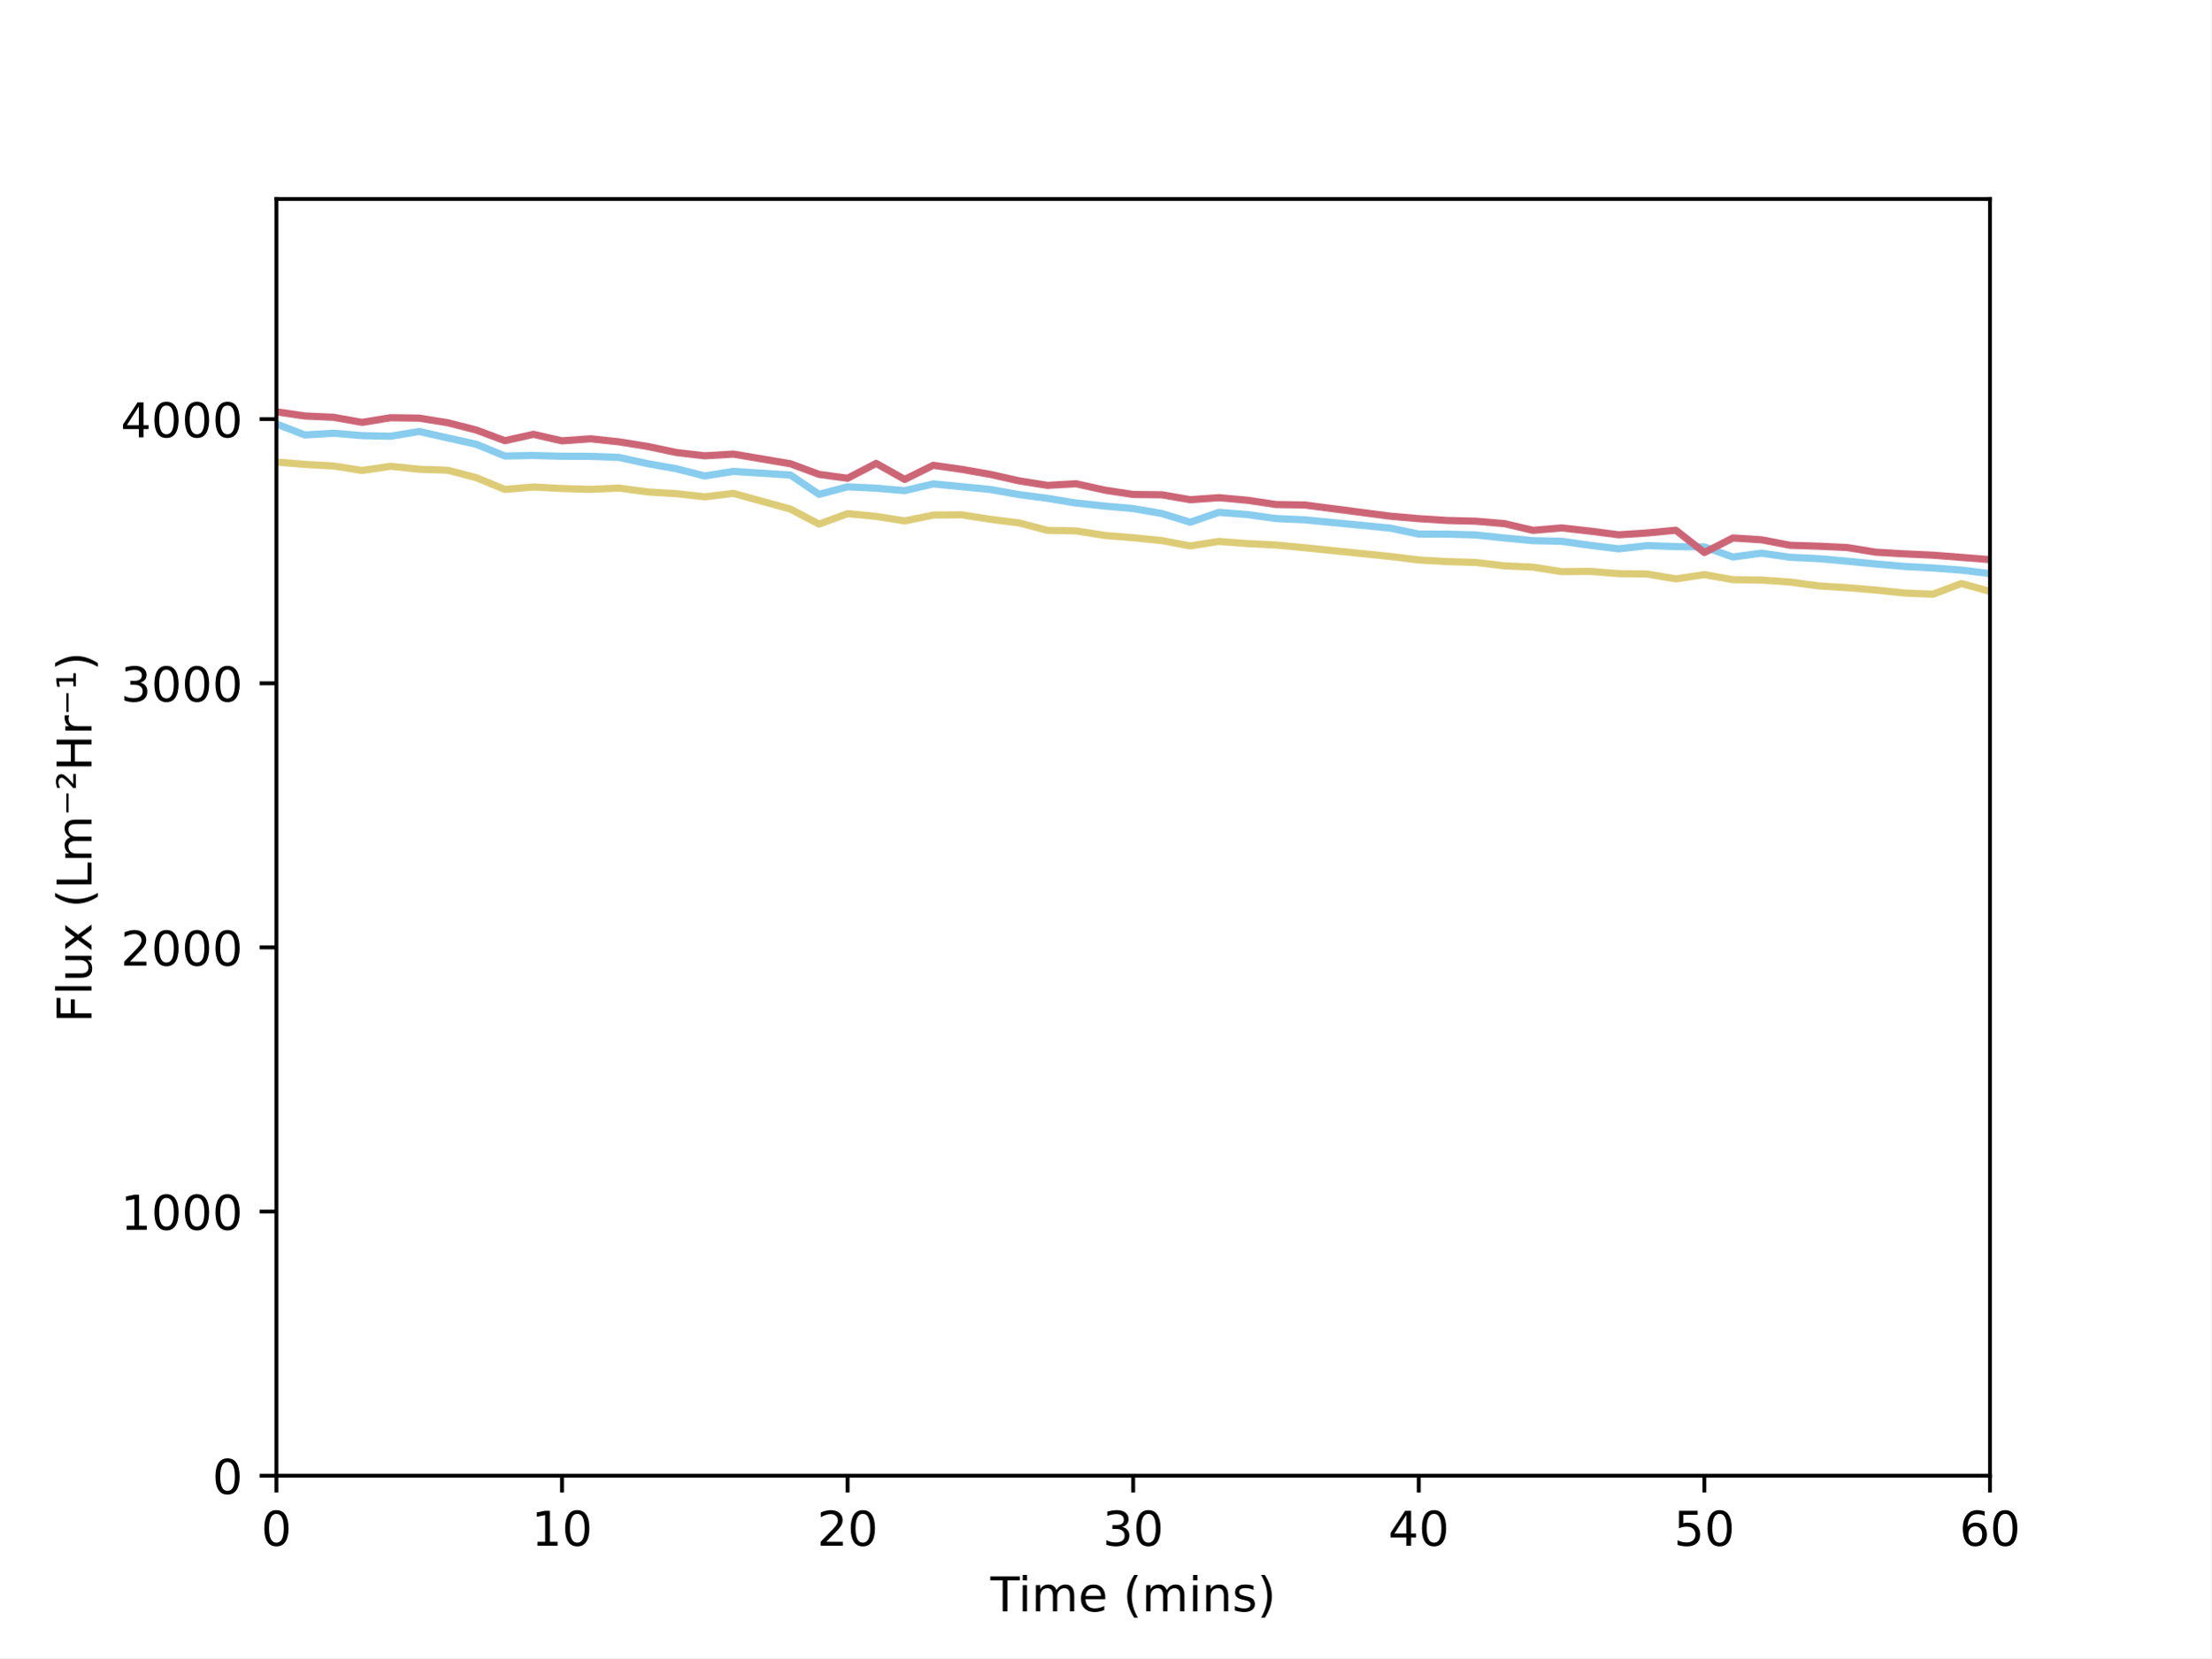
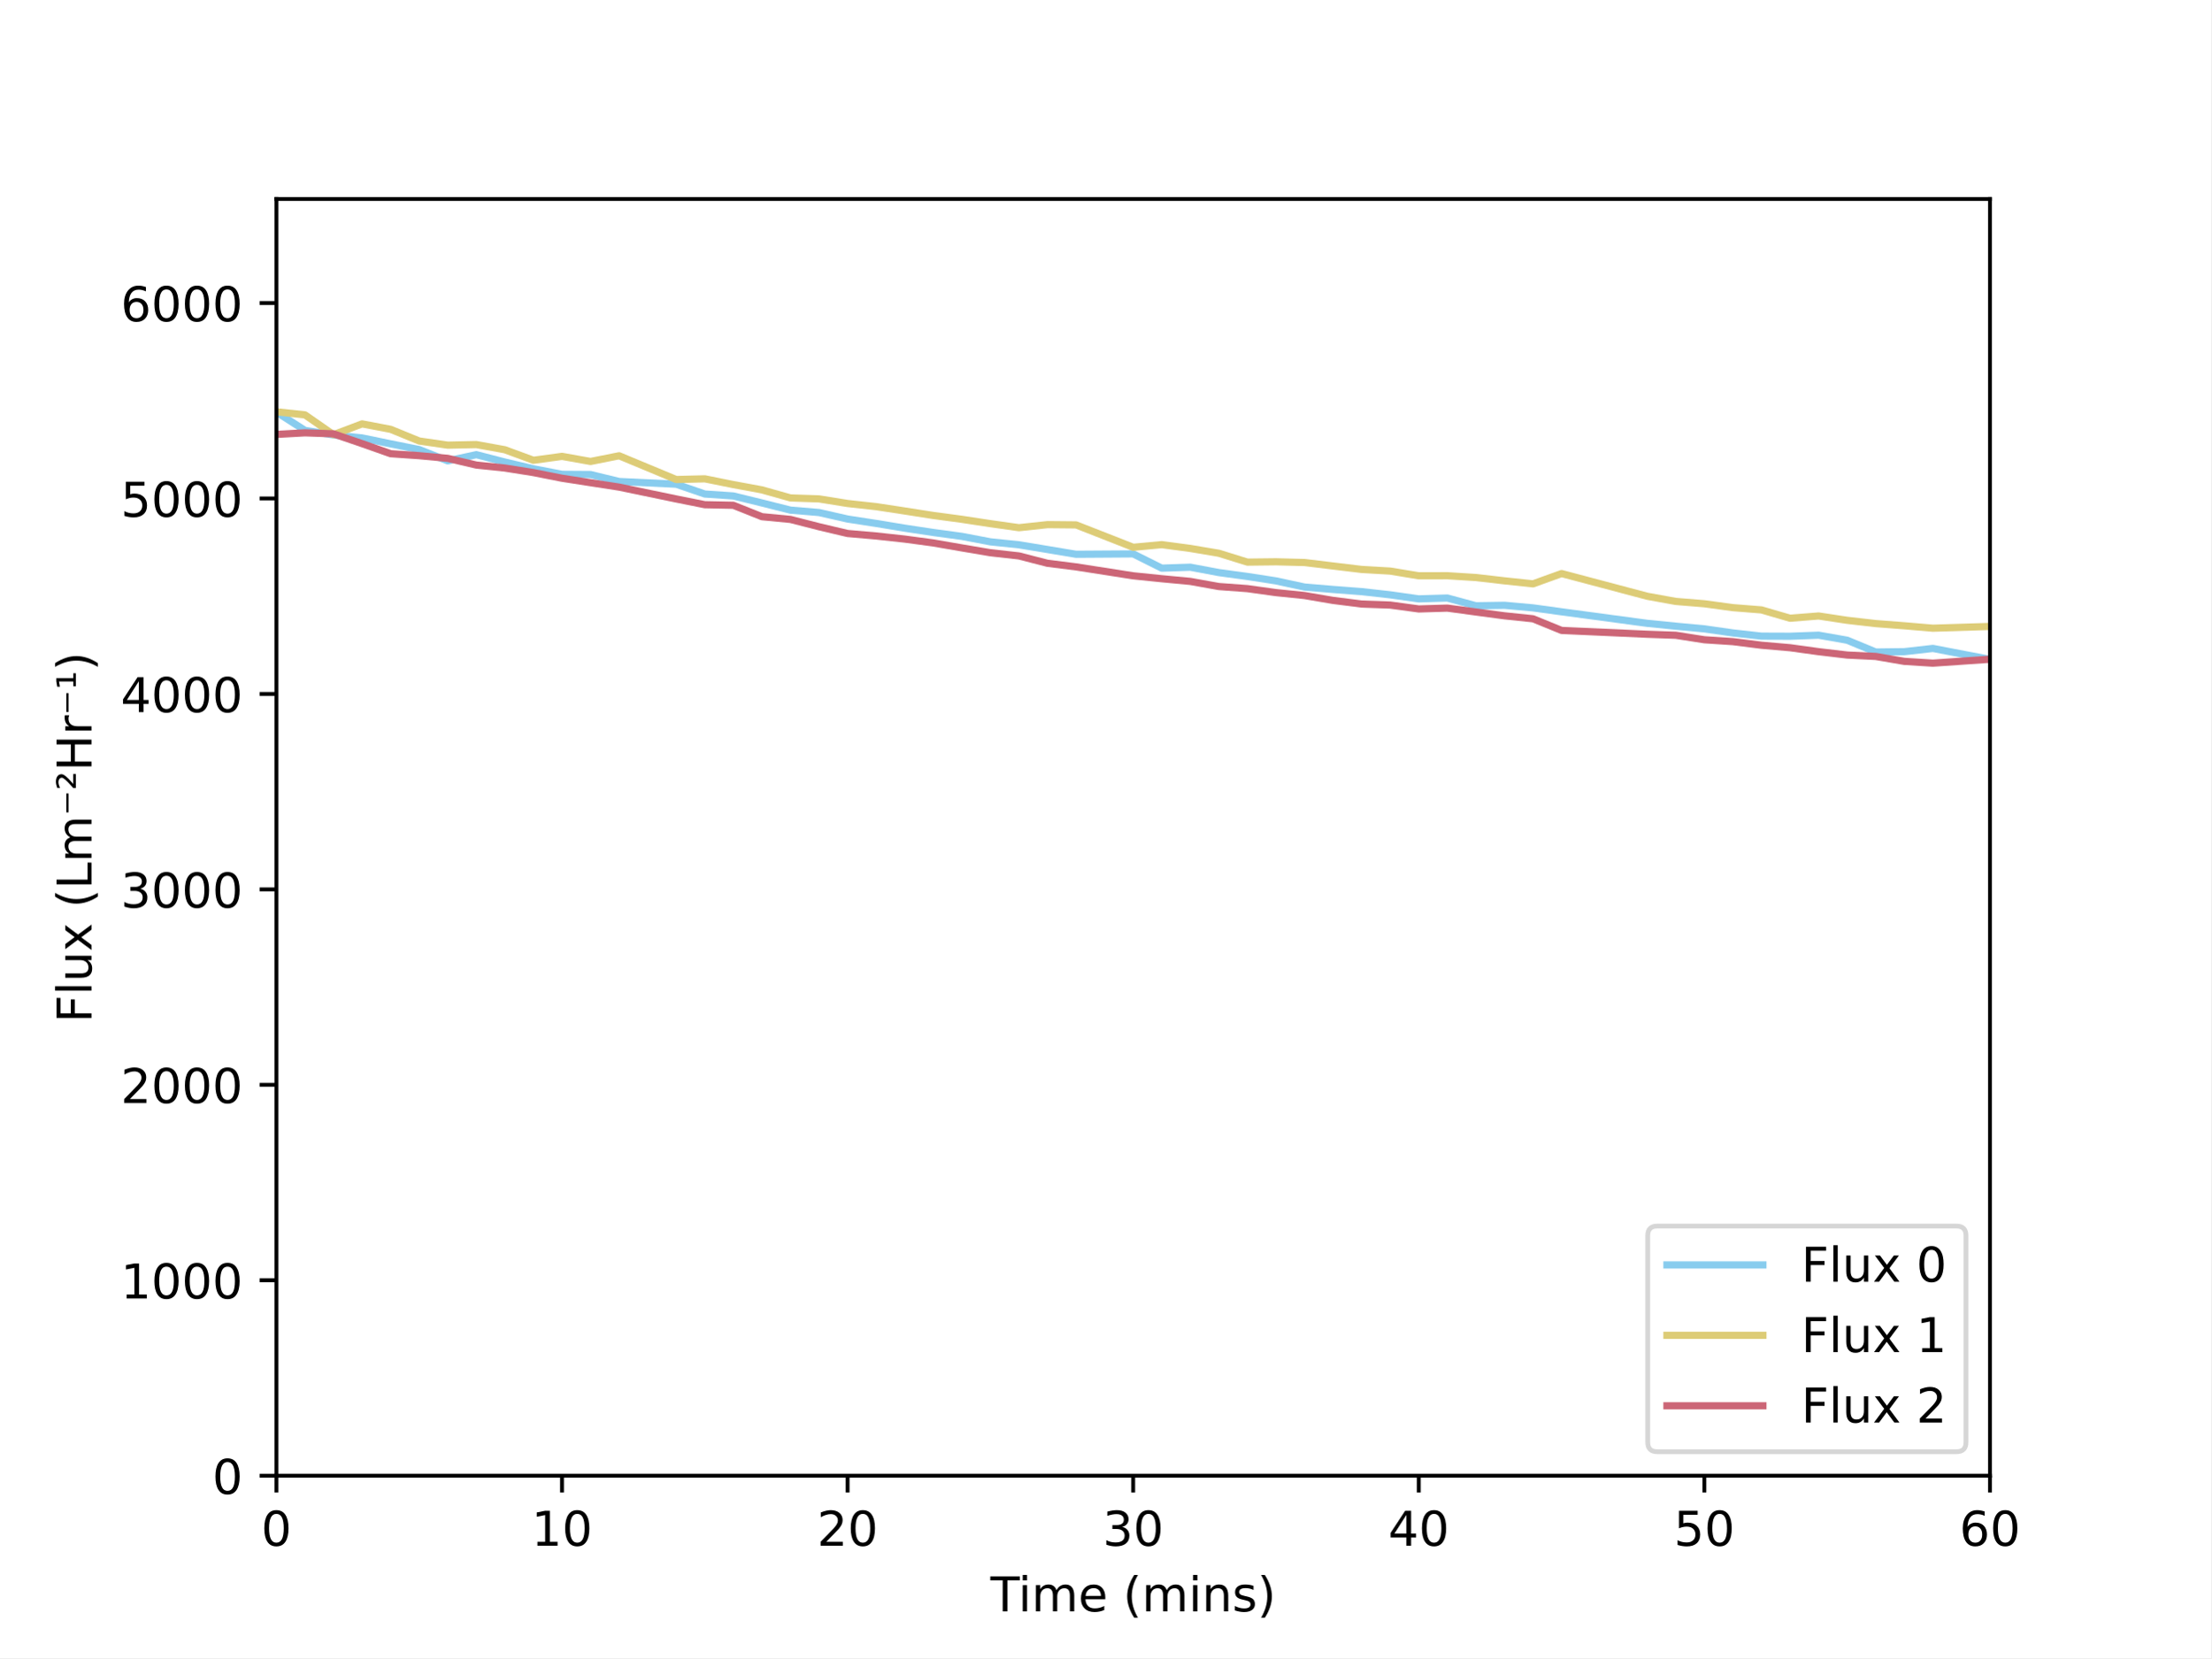
<svg xmlns="http://www.w3.org/2000/svg" xmlns:xlink="http://www.w3.org/1999/xlink" width="460.8pt" height="345.6pt" viewBox="0 0 460.8 345.6" version="1.1">
  <defs>
    <style type="text/css">*{stroke-linejoin: round; stroke-linecap: butt}</style>
  </defs>
  <g id="figure_1">
    <g id="patch_1">
      <path d="M 0 345.6  L 460.8 345.6  L 460.8 0  L 0 0  z " style="fill: #ffffff" />
    </g>
    <g id="axes_1">
      <g id="patch_2">
        <path d="M 57.6 307.584  L 414.72 307.584  L 414.72 41.472  L 57.6 41.472  z " style="fill: #ffffff" />
      </g>
      <g id="matplotlib.axis_1">
        <g id="xtick_1">
          <g id="line2d_1">
            <defs>
-               <path id="mce56b3fad0" d="M 0 0  L 0 3.5  " style="stroke: #000000; stroke-width: 0.8" />
+               <path id="m74ee7794c3" d="M 0 0  L 0 3.5  " style="stroke: #000000; stroke-width: 0.8" />
            </defs>
            <g>
-               <use xlink:href="#mce56b3fad0" x="57.6" y="307.584" style="stroke: #000000; stroke-width: 0.8" />
+               <use xlink:href="#m74ee7794c3" x="57.6" y="307.584" style="stroke: #000000; stroke-width: 0.8" />
            </g>
          </g>
          <g id="text_1">
            <g transform="translate(54.41875 322.1824) scale(0.1 -0.1)">
              <defs>
                <path id="DejaVuSans-30" d="M 2034 4250  Q 1547 4250 1301 3770  Q 1056 3291 1056 2328  Q 1056 1369 1301 889  Q 1547 409 2034 409  Q 2525 409 2770 889  Q 3016 1369 3016 2328  Q 3016 3291 2770 3770  Q 2525 4250 2034 4250  z M 2034 4750  Q 2819 4750 3233 4129  Q 3647 3509 3647 2328  Q 3647 1150 3233 529  Q 2819 -91 2034 -91  Q 1250 -91 836 529  Q 422 1150 422 2328  Q 422 3509 836 4129  Q 1250 4750 2034 4750  z " transform="scale(0.015625)" />
              </defs>
              <use xlink:href="#DejaVuSans-30" />
            </g>
          </g>
        </g>
        <g id="xtick_2">
          <g id="line2d_2">
            <g>
-               <use xlink:href="#mce56b3fad0" x="117.12" y="307.584" style="stroke: #000000; stroke-width: 0.8" />
+               <use xlink:href="#m74ee7794c3" x="117.12" y="307.584" style="stroke: #000000; stroke-width: 0.8" />
            </g>
          </g>
          <g id="text_2">
            <g transform="translate(110.7575 322.1824) scale(0.1 -0.1)">
              <defs>
                <path id="DejaVuSans-31" d="M 794 531  L 1825 531  L 1825 4091  L 703 3866  L 703 4441  L 1819 4666  L 2450 4666  L 2450 531  L 3481 531  L 3481 0  L 794 0  L 794 531  z " transform="scale(0.015625)" />
              </defs>
              <use xlink:href="#DejaVuSans-31" />
              <use xlink:href="#DejaVuSans-30" x="63.623" />
            </g>
          </g>
        </g>
        <g id="xtick_3">
          <g id="line2d_3">
            <g>
-               <use xlink:href="#mce56b3fad0" x="176.64" y="307.584" style="stroke: #000000; stroke-width: 0.8" />
+               <use xlink:href="#m74ee7794c3" x="176.64" y="307.584" style="stroke: #000000; stroke-width: 0.8" />
            </g>
          </g>
          <g id="text_3">
            <g transform="translate(170.2775 322.1824) scale(0.1 -0.1)">
              <defs>
                <path id="DejaVuSans-32" d="M 1228 531  L 3431 531  L 3431 0  L 469 0  L 469 531  Q 828 903 1448 1529  Q 2069 2156 2228 2338  Q 2531 2678 2651 2914  Q 2772 3150 2772 3378  Q 2772 3750 2511 3984  Q 2250 4219 1831 4219  Q 1534 4219 1204 4116  Q 875 4013 500 3803  L 500 4441  Q 881 4594 1212 4672  Q 1544 4750 1819 4750  Q 2544 4750 2975 4387  Q 3406 4025 3406 3419  Q 3406 3131 3298 2873  Q 3191 2616 2906 2266  Q 2828 2175 2409 1742  Q 1991 1309 1228 531  z " transform="scale(0.015625)" />
              </defs>
              <use xlink:href="#DejaVuSans-32" />
              <use xlink:href="#DejaVuSans-30" x="63.623" />
            </g>
          </g>
        </g>
        <g id="xtick_4">
          <g id="line2d_4">
            <g>
-               <use xlink:href="#mce56b3fad0" x="236.16" y="307.584" style="stroke: #000000; stroke-width: 0.8" />
+               <use xlink:href="#m74ee7794c3" x="236.16" y="307.584" style="stroke: #000000; stroke-width: 0.8" />
            </g>
          </g>
          <g id="text_4">
            <g transform="translate(229.7975 322.1824) scale(0.1 -0.1)">
              <defs>
                <path id="DejaVuSans-33" d="M 2597 2516  Q 3050 2419 3304 2112  Q 3559 1806 3559 1356  Q 3559 666 3084 287  Q 2609 -91 1734 -91  Q 1441 -91 1130 -33  Q 819 25 488 141  L 488 750  Q 750 597 1062 519  Q 1375 441 1716 441  Q 2309 441 2620 675  Q 2931 909 2931 1356  Q 2931 1769 2642 2001  Q 2353 2234 1838 2234  L 1294 2234  L 1294 2753  L 1863 2753  Q 2328 2753 2575 2939  Q 2822 3125 2822 3475  Q 2822 3834 2567 4026  Q 2313 4219 1838 4219  Q 1578 4219 1281 4162  Q 984 4106 628 3988  L 628 4550  Q 988 4650 1302 4700  Q 1616 4750 1894 4750  Q 2613 4750 3031 4423  Q 3450 4097 3450 3541  Q 3450 3153 3228 2886  Q 3006 2619 2597 2516  z " transform="scale(0.015625)" />
              </defs>
              <use xlink:href="#DejaVuSans-33" />
              <use xlink:href="#DejaVuSans-30" x="63.623" />
            </g>
          </g>
        </g>
        <g id="xtick_5">
          <g id="line2d_5">
            <g>
-               <use xlink:href="#mce56b3fad0" x="295.68" y="307.584" style="stroke: #000000; stroke-width: 0.8" />
+               <use xlink:href="#m74ee7794c3" x="295.68" y="307.584" style="stroke: #000000; stroke-width: 0.8" />
            </g>
          </g>
          <g id="text_5">
            <g transform="translate(289.3175 322.1824) scale(0.1 -0.1)">
              <defs>
                <path id="DejaVuSans-34" d="M 2419 4116  L 825 1625  L 2419 1625  L 2419 4116  z M 2253 4666  L 3047 4666  L 3047 1625  L 3713 1625  L 3713 1100  L 3047 1100  L 3047 0  L 2419 0  L 2419 1100  L 313 1100  L 313 1709  L 2253 4666  z " transform="scale(0.015625)" />
              </defs>
              <use xlink:href="#DejaVuSans-34" />
              <use xlink:href="#DejaVuSans-30" x="63.623" />
            </g>
          </g>
        </g>
        <g id="xtick_6">
          <g id="line2d_6">
            <g>
-               <use xlink:href="#mce56b3fad0" x="355.2" y="307.584" style="stroke: #000000; stroke-width: 0.8" />
+               <use xlink:href="#m74ee7794c3" x="355.2" y="307.584" style="stroke: #000000; stroke-width: 0.8" />
            </g>
          </g>
          <g id="text_6">
            <g transform="translate(348.8375 322.1824) scale(0.1 -0.1)">
              <defs>
                <path id="DejaVuSans-35" d="M 691 4666  L 3169 4666  L 3169 4134  L 1269 4134  L 1269 2991  Q 1406 3038 1543 3061  Q 1681 3084 1819 3084  Q 2600 3084 3056 2656  Q 3513 2228 3513 1497  Q 3513 744 3044 326  Q 2575 -91 1722 -91  Q 1428 -91 1123 -41  Q 819 9 494 109  L 494 744  Q 775 591 1075 516  Q 1375 441 1709 441  Q 2250 441 2565 725  Q 2881 1009 2881 1497  Q 2881 1984 2565 2268  Q 2250 2553 1709 2553  Q 1456 2553 1204 2497  Q 953 2441 691 2322  L 691 4666  z " transform="scale(0.015625)" />
              </defs>
              <use xlink:href="#DejaVuSans-35" />
              <use xlink:href="#DejaVuSans-30" x="63.623" />
            </g>
          </g>
        </g>
        <g id="xtick_7">
          <g id="line2d_7">
            <g>
-               <use xlink:href="#mce56b3fad0" x="414.72" y="307.584" style="stroke: #000000; stroke-width: 0.8" />
+               <use xlink:href="#m74ee7794c3" x="414.72" y="307.584" style="stroke: #000000; stroke-width: 0.8" />
            </g>
          </g>
          <g id="text_7">
            <g transform="translate(408.3575 322.1824) scale(0.1 -0.1)">
              <defs>
                <path id="DejaVuSans-36" d="M 2113 2584  Q 1688 2584 1439 2293  Q 1191 2003 1191 1497  Q 1191 994 1439 701  Q 1688 409 2113 409  Q 2538 409 2786 701  Q 3034 994 3034 1497  Q 3034 2003 2786 2293  Q 2538 2584 2113 2584  z M 3366 4563  L 3366 3988  Q 3128 4100 2886 4159  Q 2644 4219 2406 4219  Q 1781 4219 1451 3797  Q 1122 3375 1075 2522  Q 1259 2794 1537 2939  Q 1816 3084 2150 3084  Q 2853 3084 3261 2657  Q 3669 2231 3669 1497  Q 3669 778 3244 343  Q 2819 -91 2113 -91  Q 1303 -91 875 529  Q 447 1150 447 2328  Q 447 3434 972 4092  Q 1497 4750 2381 4750  Q 2619 4750 2861 4703  Q 3103 4656 3366 4563  z " transform="scale(0.015625)" />
              </defs>
              <use xlink:href="#DejaVuSans-36" />
              <use xlink:href="#DejaVuSans-30" x="63.623" />
            </g>
          </g>
        </g>
        <g id="text_8">
          <g transform="translate(206.403 335.8606) scale(0.1 -0.1)">
            <defs>
              <path id="DejaVuSans-54" d="M -19 4666  L 3928 4666  L 3928 4134  L 2272 4134  L 2272 0  L 1638 0  L 1638 4134  L -19 4134  L -19 4666  z " transform="scale(0.015625)" />
              <path id="DejaVuSans-69" d="M 603 3500  L 1178 3500  L 1178 0  L 603 0  L 603 3500  z M 603 4863  L 1178 4863  L 1178 4134  L 603 4134  L 603 4863  z " transform="scale(0.015625)" />
              <path id="DejaVuSans-6d" d="M 3328 2828  Q 3544 3216 3844 3400  Q 4144 3584 4550 3584  Q 5097 3584 5394 3201  Q 5691 2819 5691 2113  L 5691 0  L 5113 0  L 5113 2094  Q 5113 2597 4934 2840  Q 4756 3084 4391 3084  Q 3944 3084 3684 2787  Q 3425 2491 3425 1978  L 3425 0  L 2847 0  L 2847 2094  Q 2847 2600 2669 2842  Q 2491 3084 2119 3084  Q 1678 3084 1418 2786  Q 1159 2488 1159 1978  L 1159 0  L 581 0  L 581 3500  L 1159 3500  L 1159 2956  Q 1356 3278 1631 3431  Q 1906 3584 2284 3584  Q 2666 3584 2933 3390  Q 3200 3197 3328 2828  z " transform="scale(0.015625)" />
              <path id="DejaVuSans-65" d="M 3597 1894  L 3597 1613  L 953 1613  Q 991 1019 1311 708  Q 1631 397 2203 397  Q 2534 397 2845 478  Q 3156 559 3463 722  L 3463 178  Q 3153 47 2828 -22  Q 2503 -91 2169 -91  Q 1331 -91 842 396  Q 353 884 353 1716  Q 353 2575 817 3079  Q 1281 3584 2069 3584  Q 2775 3584 3186 3129  Q 3597 2675 3597 1894  z M 3022 2063  Q 3016 2534 2758 2815  Q 2500 3097 2075 3097  Q 1594 3097 1305 2825  Q 1016 2553 972 2059  L 3022 2063  z " transform="scale(0.015625)" />
              <path id="DejaVuSans-20" transform="scale(0.015625)" />
              <path id="DejaVuSans-28" d="M 1984 4856  Q 1566 4138 1362 3434  Q 1159 2731 1159 2009  Q 1159 1288 1364 580  Q 1569 -128 1984 -844  L 1484 -844  Q 1016 -109 783 600  Q 550 1309 550 2009  Q 550 2706 781 3412  Q 1013 4119 1484 4856  L 1984 4856  z " transform="scale(0.015625)" />
              <path id="DejaVuSans-6e" d="M 3513 2113  L 3513 0  L 2938 0  L 2938 2094  Q 2938 2591 2744 2837  Q 2550 3084 2163 3084  Q 1697 3084 1428 2787  Q 1159 2491 1159 1978  L 1159 0  L 581 0  L 581 3500  L 1159 3500  L 1159 2956  Q 1366 3272 1645 3428  Q 1925 3584 2291 3584  Q 2894 3584 3203 3211  Q 3513 2838 3513 2113  z " transform="scale(0.015625)" />
              <path id="DejaVuSans-73" d="M 2834 3397  L 2834 2853  Q 2591 2978 2328 3040  Q 2066 3103 1784 3103  Q 1356 3103 1142 2972  Q 928 2841 928 2578  Q 928 2378 1081 2264  Q 1234 2150 1697 2047  L 1894 2003  Q 2506 1872 2764 1633  Q 3022 1394 3022 966  Q 3022 478 2636 193  Q 2250 -91 1575 -91  Q 1294 -91 989 -36  Q 684 19 347 128  L 347 722  Q 666 556 975 473  Q 1284 391 1588 391  Q 1994 391 2212 530  Q 2431 669 2431 922  Q 2431 1156 2273 1281  Q 2116 1406 1581 1522  L 1381 1569  Q 847 1681 609 1914  Q 372 2147 372 2553  Q 372 3047 722 3315  Q 1072 3584 1716 3584  Q 2034 3584 2315 3537  Q 2597 3491 2834 3397  z " transform="scale(0.015625)" />
              <path id="DejaVuSans-29" d="M 513 4856  L 1013 4856  Q 1481 4119 1714 3412  Q 1947 2706 1947 2009  Q 1947 1309 1714 600  Q 1481 -109 1013 -844  L 513 -844  Q 928 -128 1133 580  Q 1338 1288 1338 2009  Q 1338 2731 1133 3434  Q 928 4138 513 4856  z " transform="scale(0.015625)" />
            </defs>
            <use xlink:href="#DejaVuSans-54" />
            <use xlink:href="#DejaVuSans-69" x="57.959" />
            <use xlink:href="#DejaVuSans-6d" x="85.742" />
            <use xlink:href="#DejaVuSans-65" x="183.154" />
            <use xlink:href="#DejaVuSans-20" x="244.678" />
            <use xlink:href="#DejaVuSans-28" x="276.465" />
            <use xlink:href="#DejaVuSans-6d" x="315.479" />
            <use xlink:href="#DejaVuSans-69" x="412.891" />
            <use xlink:href="#DejaVuSans-6e" x="440.674" />
            <use xlink:href="#DejaVuSans-73" x="504.053" />
            <use xlink:href="#DejaVuSans-29" x="556.152" />
          </g>
        </g>
      </g>
      <g id="matplotlib.axis_2">
        <g id="ytick_1">
          <g id="line2d_8">
            <defs>
-               <path id="m1431f7fc20" d="M 0 0  L -3.5 0  " style="stroke: #000000; stroke-width: 0.8" />
+               <path id="m904a952167" d="M 0 0  L -3.5 0  " style="stroke: #000000; stroke-width: 0.8" />
            </defs>
            <g>
-               <use xlink:href="#m1431f7fc20" x="57.6" y="307.584" style="stroke: #000000; stroke-width: 0.8" />
+               <use xlink:href="#m904a952167" x="57.6" y="307.584" style="stroke: #000000; stroke-width: 0.8" />
            </g>
          </g>
          <g id="text_9">
            <g transform="translate(44.2375 311.3832) scale(0.1 -0.1)">
              <use xlink:href="#DejaVuSans-30" />
            </g>
          </g>
        </g>
        <g id="ytick_2">
          <g id="line2d_9">
            <g>
-               <use xlink:href="#m1431f7fc20" x="57.6" y="252.525" style="stroke: #000000; stroke-width: 0.8" />
+               <use xlink:href="#m904a952167" x="57.6" y="266.846" style="stroke: #000000; stroke-width: 0.8" />
            </g>
          </g>
          <g id="text_10">
-             <g transform="translate(25.15 256.3246) scale(0.1 -0.1)">
+             <g transform="translate(25.15 270.645) scale(0.1 -0.1)">
              <use xlink:href="#DejaVuSans-31" />
              <use xlink:href="#DejaVuSans-30" x="63.623" />
              <use xlink:href="#DejaVuSans-30" x="127.246" />
              <use xlink:href="#DejaVuSans-30" x="190.869" />
            </g>
          </g>
        </g>
        <g id="ytick_3">
          <g id="line2d_10">
            <g>
-               <use xlink:href="#m1431f7fc20" x="57.6" y="197.467" style="stroke: #000000; stroke-width: 0.8" />
+               <use xlink:href="#m904a952167" x="57.6" y="226.107" style="stroke: #000000; stroke-width: 0.8" />
            </g>
          </g>
          <g id="text_11">
-             <g transform="translate(25.15 201.2661) scale(0.1 -0.1)">
+             <g transform="translate(25.15 229.9067) scale(0.1 -0.1)">
              <use xlink:href="#DejaVuSans-32" />
              <use xlink:href="#DejaVuSans-30" x="63.623" />
              <use xlink:href="#DejaVuSans-30" x="127.246" />
              <use xlink:href="#DejaVuSans-30" x="190.869" />
            </g>
          </g>
        </g>
        <g id="ytick_4">
          <g id="line2d_11">
            <g>
-               <use xlink:href="#m1431f7fc20" x="57.6" y="142.408" style="stroke: #000000; stroke-width: 0.8" />
+               <use xlink:href="#m904a952167" x="57.6" y="185.369" style="stroke: #000000; stroke-width: 0.8" />
            </g>
          </g>
          <g id="text_12">
-             <g transform="translate(25.15 146.2075) scale(0.1 -0.1)">
+             <g transform="translate(25.15 189.1684) scale(0.1 -0.1)">
              <use xlink:href="#DejaVuSans-33" />
              <use xlink:href="#DejaVuSans-30" x="63.623" />
              <use xlink:href="#DejaVuSans-30" x="127.246" />
              <use xlink:href="#DejaVuSans-30" x="190.869" />
            </g>
          </g>
        </g>
        <g id="ytick_5">
          <g id="line2d_12">
            <g>
-               <use xlink:href="#m1431f7fc20" x="57.6" y="87.35" style="stroke: #000000; stroke-width: 0.8" />
+               <use xlink:href="#m904a952167" x="57.6" y="144.631" style="stroke: #000000; stroke-width: 0.8" />
            </g>
          </g>
          <g id="text_13">
-             <g transform="translate(25.15 91.14894) scale(0.1 -0.1)">
+             <g transform="translate(25.15 148.4302) scale(0.1 -0.1)">
              <use xlink:href="#DejaVuSans-34" />
              <use xlink:href="#DejaVuSans-30" x="63.623" />
              <use xlink:href="#DejaVuSans-30" x="127.246" />
              <use xlink:href="#DejaVuSans-30" x="190.869" />
            </g>
          </g>
        </g>
-         <g id="text_14">
+         <g id="ytick_6">
+           <g id="line2d_13">
+             <g>
+               <use xlink:href="#m904a952167" x="57.6" y="103.893" style="stroke: #000000; stroke-width: 0.8" />
+             </g>
+           </g>
+           <g id="text_14">
+             <g transform="translate(25.15 107.6919) scale(0.1 -0.1)">
+               <use xlink:href="#DejaVuSans-35" />
+               <use xlink:href="#DejaVuSans-30" x="63.623" />
+               <use xlink:href="#DejaVuSans-30" x="127.246" />
+               <use xlink:href="#DejaVuSans-30" x="190.869" />
+             </g>
+           </g>
+         </g>
+         <g id="ytick_7">
+           <g id="line2d_14">
+             <g>
+               <use xlink:href="#m904a952167" x="57.6" y="63.154" style="stroke: #000000; stroke-width: 0.8" />
+             </g>
+           </g>
+           <g id="text_15">
+             <g transform="translate(25.15 66.95365) scale(0.1 -0.1)">
+               <use xlink:href="#DejaVuSans-36" />
+               <use xlink:href="#DejaVuSans-30" x="63.623" />
+               <use xlink:href="#DejaVuSans-30" x="127.246" />
+               <use xlink:href="#DejaVuSans-30" x="190.869" />
+             </g>
+           </g>
+         </g>
+         <g id="text_16">
          <g transform="translate(19.07031 213.171) rotate(-90) scale(0.1 -0.1)">
            <defs>
              <path id="DejaVuSans-46" d="M 628 4666  L 3309 4666  L 3309 4134  L 1259 4134  L 1259 2759  L 3109 2759  L 3109 2228  L 1259 2228  L 1259 0  L 628 0  L 628 4666  z " transform="scale(0.015625)" />
              <path id="DejaVuSans-6c" d="M 603 4863  L 1178 4863  L 1178 0  L 603 0  L 603 4863  z " transform="scale(0.015625)" />
              <path id="DejaVuSans-75" d="M 544 1381  L 544 3500  L 1119 3500  L 1119 1403  Q 1119 906 1312 657  Q 1506 409 1894 409  Q 2359 409 2629 706  Q 2900 1003 2900 1516  L 2900 3500  L 3475 3500  L 3475 0  L 2900 0  L 2900 538  Q 2691 219 2414 64  Q 2138 -91 1772 -91  Q 1169 -91 856 284  Q 544 659 544 1381  z M 1991 3584  L 1991 3584  z " transform="scale(0.015625)" />
              <path id="DejaVuSans-78" d="M 3513 3500  L 2247 1797  L 3578 0  L 2900 0  L 1881 1375  L 863 0  L 184 0  L 1544 1831  L 300 3500  L 978 3500  L 1906 2253  L 2834 3500  L 3513 3500  z " transform="scale(0.015625)" />
              <path id="DejaVuSans-4c" d="M 628 4666  L 1259 4666  L 1259 531  L 3531 531  L 3531 0  L 628 0  L 628 4666  z " transform="scale(0.015625)" />
              <path id="DejaVuSans-207b" d="M 428 3359  L 2950 3359  L 2950 3063  L 428 3063  L 428 3359  z " transform="scale(0.015625)" />
              <path id="DejaVuSans-b2" d="M 838 2444  L 2163 2444  L 2163 2088  L 294 2088  L 294 2431  Q 400 2528 597 2703  Q 1672 3656 1672 3950  Q 1672 4156 1509 4282  Q 1347 4409 1081 4409  Q 919 4409 728 4354  Q 538 4300 313 4191  L 313 4575  Q 553 4663 761 4706  Q 969 4750 1147 4750  Q 1600 4750 1872 4544  Q 2144 4338 2144 4000  Q 2144 3566 1109 2678  Q 934 2528 838 2444  z " transform="scale(0.015625)" />
              <path id="DejaVuSans-48" d="M 628 4666  L 1259 4666  L 1259 2753  L 3553 2753  L 3553 4666  L 4184 4666  L 4184 0  L 3553 0  L 3553 2222  L 1259 2222  L 1259 0  L 628 0  L 628 4666  z " transform="scale(0.015625)" />
              <path id="DejaVuSans-72" d="M 2631 2963  Q 2534 3019 2420 3045  Q 2306 3072 2169 3072  Q 1681 3072 1420 2755  Q 1159 2438 1159 1844  L 1159 0  L 581 0  L 581 3500  L 1159 3500  L 1159 2956  Q 1341 3275 1631 3429  Q 1922 3584 2338 3584  Q 2397 3584 2469 3576  Q 2541 3569 2628 3553  L 2631 2963  z " transform="scale(0.015625)" />
              <path id="DejaVuSans-b9" d="M 488 2431  L 1125 2431  L 1125 4341  L 428 4213  L 428 4575  L 1147 4697  L 1575 4697  L 1575 2431  L 2216 2431  L 2216 2088  L 488 2088  L 488 2431  z " transform="scale(0.015625)" />
            </defs>
            <use xlink:href="#DejaVuSans-46" />
            <use xlink:href="#DejaVuSans-6c" x="57.52" />
            <use xlink:href="#DejaVuSans-75" x="85.303" />
            <use xlink:href="#DejaVuSans-78" x="148.682" />
            <use xlink:href="#DejaVuSans-20" x="207.861" />
            <use xlink:href="#DejaVuSans-28" x="239.648" />
            <use xlink:href="#DejaVuSans-4c" x="278.662" />
            <use xlink:href="#DejaVuSans-6d" x="334.375" />
            <use xlink:href="#DejaVuSans-207b" x="431.787" />
            <use xlink:href="#DejaVuSans-b2" x="484.57" />
            <use xlink:href="#DejaVuSans-48" x="524.658" />
            <use xlink:href="#DejaVuSans-72" x="599.854" />
            <use xlink:href="#DejaVuSans-207b" x="640.967" />
            <use xlink:href="#DejaVuSans-b9" x="693.75" />
            <use xlink:href="#DejaVuSans-29" x="733.838" />
          </g>
        </g>
      </g>
-       <g id="line2d_13">
-         <path d="M 57.6 88.36  L 63.552 90.664  L 69.504 90.293  L 75.456 90.792  L 81.408 90.921  L 87.36 89.933  L 93.312 91.271  L 99.264 92.598  L 105.216 95.046  L 111.168 94.933  L 117.12 95.101  L 123.072 95.117  L 129.024 95.338  L 134.976 96.633  L 140.928 97.695  L 146.88 99.203  L 152.832 98.25  L 164.736 99.012  L 170.688 103.03  L 176.64 101.463  L 182.592 101.752  L 188.544 102.259  L 194.496 100.851  L 200.448 101.44  L 206.4 102.017  L 212.352 103.084  L 218.304 103.859  L 224.256 104.843  L 230.208 105.471  L 236.16 105.998  L 242.112 107.023  L 248.064 108.844  L 254.016 106.784  L 259.968 107.244  L 265.92 108.08  L 271.872 108.34  L 289.728 110.071  L 295.68 111.317  L 301.632 111.33  L 307.584 111.498  L 313.536 112.129  L 319.488 112.688  L 325.44 112.817  L 331.392 113.655  L 337.344 114.393  L 343.296 113.713  L 349.248 113.924  L 355.2 113.991  L 361.152 116.094  L 367.104 115.289  L 373.056 116.152  L 379.008 116.433  L 384.96 116.964  L 390.912 117.544  L 396.864 118.06  L 402.816 118.37  L 408.768 118.824  L 414.72 119.554  " clip-path="url(#p2fc8438622)" style="fill: none; stroke: #88ccee; stroke-width: 1.5; stroke-linecap: square" />
-       </g>
-       <g id="line2d_14">
-         <path d="M 57.6 96.294  L 63.552 96.799  L 69.504 97.119  L 75.456 98.06  L 81.408 97.18  L 87.36 97.8  L 93.312 98.011  L 99.264 99.561  L 105.216 102.011  L 111.168 101.504  L 117.12 101.82  L 123.072 101.998  L 129.024 101.721  L 134.976 102.531  L 140.928 102.893  L 146.88 103.552  L 152.832 102.834  L 164.736 106.106  L 170.688 109.235  L 176.64 107.054  L 182.592 107.628  L 188.544 108.571  L 194.496 107.356  L 200.448 107.297  L 206.4 108.236  L 212.352 108.982  L 218.304 110.539  L 224.256 110.652  L 230.208 111.592  L 236.16 112.075  L 242.112 112.67  L 248.064 113.784  L 254.016 112.854  L 259.968 113.299  L 265.92 113.593  L 271.872 114.155  L 289.728 115.984  L 295.68 116.713  L 301.632 117.055  L 307.584 117.234  L 313.536 117.937  L 319.488 118.205  L 325.44 119.144  L 331.392 119.091  L 337.344 119.565  L 343.296 119.639  L 349.248 120.654  L 355.2 119.762  L 361.152 120.826  L 367.104 120.898  L 373.056 121.31  L 379.008 122.119  L 384.96 122.492  L 390.912 122.973  L 396.864 123.603  L 402.816 123.848  L 408.768 121.629  L 414.72 123.256  " clip-path="url(#p2fc8438622)" style="fill: none; stroke: #ddcc77; stroke-width: 1.5; stroke-linecap: square" />
-       </g>
      <g id="line2d_15">
-         <path d="M 57.6 85.824  L 63.552 86.702  L 69.504 86.972  L 75.456 88.034  L 81.408 87.063  L 87.36 87.149  L 93.312 88.105  L 99.264 89.627  L 105.216 91.846  L 111.168 90.524  L 117.12 91.881  L 123.072 91.453  L 129.024 92.091  L 134.976 93.046  L 140.928 94.307  L 146.88 95.004  L 152.832 94.643  L 164.736 96.657  L 170.688 98.866  L 176.64 99.679  L 182.592 96.583  L 188.544 99.922  L 194.496 96.978  L 200.448 97.827  L 206.4 98.873  L 212.352 100.212  L 218.304 101.159  L 224.256 100.826  L 230.208 102.15  L 236.16 103.059  L 242.112 103.125  L 248.064 104.148  L 254.016 103.727  L 259.968 104.262  L 265.92 105.154  L 271.872 105.249  L 289.728 107.58  L 295.68 108.101  L 301.632 108.477  L 307.584 108.629  L 313.536 109.135  L 319.488 110.536  L 325.44 110.025  L 331.392 110.695  L 337.344 111.468  L 343.296 111.081  L 349.248 110.514  L 355.2 115.157  L 361.152 112.127  L 367.104 112.505  L 373.056 113.646  L 379.008 113.839  L 384.96 114.12  L 390.912 115.088  L 396.864 115.435  L 402.816 115.711  L 408.768 116.174  L 414.72 116.639  " clip-path="url(#p2fc8438622)" style="fill: none; stroke: #cc6677; stroke-width: 1.5; stroke-linecap: square" />
+         <path d="M 57.6 85.885  L 63.552 89.701  L 69.504 90.656  L 75.456 91.27  L 81.408 92.504  L 87.36 93.699  L 93.312 96.051  L 99.264 94.763  L 105.216 96.3  L 111.168 97.707  L 117.12 98.86  L 123.072 98.901  L 129.024 100.351  L 140.928 100.922  L 146.88 102.964  L 152.832 103.369  L 158.784 104.827  L 164.736 106.324  L 170.688 106.823  L 176.64 108.178  L 182.592 109.096  L 188.544 110.081  L 194.496 110.983  L 200.448 111.793  L 206.4 112.932  L 212.352 113.546  L 218.304 114.532  L 224.256 115.526  L 236.16 115.446  L 242.112 118.416  L 248.064 118.218  L 254.016 119.341  L 259.968 120.15  L 265.92 121.073  L 271.872 122.357  L 277.824 122.855  L 283.776 123.31  L 289.728 123.977  L 295.68 124.82  L 301.632 124.641  L 307.584 126.256  L 313.536 126.157  L 319.488 126.697  L 325.44 127.516  L 343.296 129.92  L 349.248 130.516  L 355.2 131.071  L 361.152 131.925  L 367.104 132.589  L 373.056 132.611  L 379.008 132.389  L 384.96 133.441  L 390.912 135.9  L 396.864 135.825  L 402.816 135.148  L 414.72 137.433  " clip-path="url(#p9611570276)" style="fill: none; stroke: #88ccee; stroke-width: 1.5; stroke-linecap: square" />
+       </g>
+       <g id="line2d_16">
+         <path d="M 57.6 85.824  L 63.552 86.465  L 69.504 90.597  L 75.456 88.343  L 81.408 89.477  L 87.36 91.913  L 93.312 92.778  L 99.264 92.653  L 105.216 93.739  L 111.168 95.929  L 117.12 95.116  L 123.072 96.178  L 129.024 94.994  L 140.928 99.947  L 146.88 99.798  L 152.832 100.999  L 158.784 102.099  L 164.736 103.777  L 170.688 103.979  L 176.64 104.941  L 182.592 105.594  L 188.544 106.504  L 194.496 107.435  L 200.448 108.235  L 206.4 109.141  L 212.352 109.985  L 218.304 109.345  L 224.256 109.402  L 236.16 114.069  L 242.112 113.512  L 248.064 114.31  L 254.016 115.313  L 259.968 117.162  L 265.92 117.093  L 271.872 117.245  L 277.824 117.968  L 283.776 118.685  L 289.728 119.028  L 295.68 120.009  L 301.632 119.996  L 307.584 120.371  L 313.536 121.058  L 319.488 121.689  L 325.44 119.54  L 343.296 124.274  L 349.248 125.355  L 355.2 125.84  L 361.152 126.651  L 367.104 127.123  L 373.056 128.858  L 379.008 128.386  L 384.96 129.287  L 390.912 129.973  L 396.864 130.429  L 402.816 130.935  L 414.72 130.565  " clip-path="url(#p9611570276)" style="fill: none; stroke: #ddcc77; stroke-width: 1.5; stroke-linecap: square" />
+       </g>
+       <g id="line2d_17">
+         <path d="M 57.6 90.544  L 63.552 90.211  L 69.504 90.422  L 75.456 92.461  L 81.408 94.563  L 87.36 94.976  L 93.312 95.53  L 99.264 96.93  L 105.216 97.55  L 111.168 98.498  L 117.12 99.676  L 123.072 100.601  L 129.024 101.524  L 140.928 103.995  L 146.88 105.192  L 152.832 105.314  L 158.784 107.691  L 164.736 108.261  L 170.688 109.784  L 176.64 111.193  L 182.592 111.71  L 188.544 112.359  L 194.496 113.162  L 200.448 114.195  L 206.4 115.201  L 212.352 115.87  L 218.304 117.404  L 224.256 118.153  L 236.16 120.011  L 242.112 120.622  L 248.064 121.178  L 254.016 122.25  L 259.968 122.686  L 265.92 123.515  L 271.872 124.126  L 277.824 125.143  L 283.776 125.899  L 289.728 126.11  L 295.68 126.923  L 301.632 126.746  L 307.584 127.554  L 313.536 128.352  L 319.488 128.972  L 325.44 131.397  L 343.296 132.198  L 349.248 132.408  L 355.2 133.345  L 361.152 133.735  L 367.104 134.485  L 373.056 135.006  L 379.008 135.825  L 384.96 136.53  L 390.912 136.822  L 396.864 137.846  L 402.816 138.221  L 414.72 137.402  " clip-path="url(#p9611570276)" style="fill: none; stroke: #cc6677; stroke-width: 1.5; stroke-linecap: square" />
      </g>
      <g id="patch_3">
        <path d="M 57.6 307.584  L 57.6 41.472  " style="fill: none; stroke: #000000; stroke-width: 0.8; stroke-linejoin: miter; stroke-linecap: square" />
      </g>
      <g id="patch_4">
        <path d="M 414.72 307.584  L 414.72 41.472  " style="fill: none; stroke: #000000; stroke-width: 0.8; stroke-linejoin: miter; stroke-linecap: square" />
      </g>
      <g id="patch_5">
        <path d="M 57.6 307.584  L 414.72 307.584  " style="fill: none; stroke: #000000; stroke-width: 0.8; stroke-linejoin: miter; stroke-linecap: square" />
      </g>
      <g id="patch_6">
        <path d="M 57.6 41.472  L 414.72 41.472  " style="fill: none; stroke: #000000; stroke-width: 0.8; stroke-linejoin: miter; stroke-linecap: square" />
+       </g>
+       <g id="legend_1">
+         <g id="patch_7">
+           <path d="M 345.393 302.584  L 407.72 302.584  Q 409.72 302.584 409.72 300.584  L 409.72 257.55  Q 409.72 255.55 407.72 255.55  L 345.393 255.55  Q 343.393 255.55 343.393 257.55  L 343.393 300.584  Q 343.393 302.584 345.393 302.584  z " style="fill: #ffffff; opacity: 0.8; stroke: #cccccc; stroke-linejoin: miter" />
+         </g>
+         <g id="line2d_18">
+           <path d="M 347.393 263.648  L 357.393 263.648  L 367.393 263.648  " style="fill: none; stroke: #88ccee; stroke-width: 1.5; stroke-linecap: square" />
+         </g>
+         <g id="text_17">
+           <g transform="translate(375.3934 267.1481) scale(0.1 -0.1)">
+             <use xlink:href="#DejaVuSans-46" />
+             <use xlink:href="#DejaVuSans-6c" x="57.52" />
+             <use xlink:href="#DejaVuSans-75" x="85.303" />
+             <use xlink:href="#DejaVuSans-78" x="148.682" />
+             <use xlink:href="#DejaVuSans-20" x="207.861" />
+             <use xlink:href="#DejaVuSans-30" x="239.648" />
+           </g>
+         </g>
+         <g id="line2d_19">
+           <path d="M 347.393 278.326  L 357.393 278.326  L 367.393 278.326  " style="fill: none; stroke: #ddcc77; stroke-width: 1.5; stroke-linecap: square" />
+         </g>
+         <g id="text_18">
+           <g transform="translate(375.3934 281.8262) scale(0.1 -0.1)">
+             <use xlink:href="#DejaVuSans-46" />
+             <use xlink:href="#DejaVuSans-6c" x="57.52" />
+             <use xlink:href="#DejaVuSans-75" x="85.303" />
+             <use xlink:href="#DejaVuSans-78" x="148.682" />
+             <use xlink:href="#DejaVuSans-20" x="207.861" />
+             <use xlink:href="#DejaVuSans-31" x="239.648" />
+           </g>
+         </g>
+         <g id="line2d_20">
+           <path d="M 347.393 293.004  L 357.393 293.004  L 367.393 293.004  " style="fill: none; stroke: #cc6677; stroke-width: 1.5; stroke-linecap: square" />
+         </g>
+         <g id="text_19">
+           <g transform="translate(375.3934 296.5043) scale(0.1 -0.1)">
+             <use xlink:href="#DejaVuSans-46" />
+             <use xlink:href="#DejaVuSans-6c" x="57.52" />
+             <use xlink:href="#DejaVuSans-75" x="85.303" />
+             <use xlink:href="#DejaVuSans-78" x="148.682" />
+             <use xlink:href="#DejaVuSans-20" x="207.861" />
+             <use xlink:href="#DejaVuSans-32" x="239.648" />
+           </g>
+         </g>
      </g>
    </g>
  </g>
  <defs>
-     <clipPath id="p2fc8438622">
+     <clipPath id="p9611570276">
      <rect x="57.6" y="41.472" width="357.12" height="266.112" />
    </clipPath>
  </defs>
</svg>
